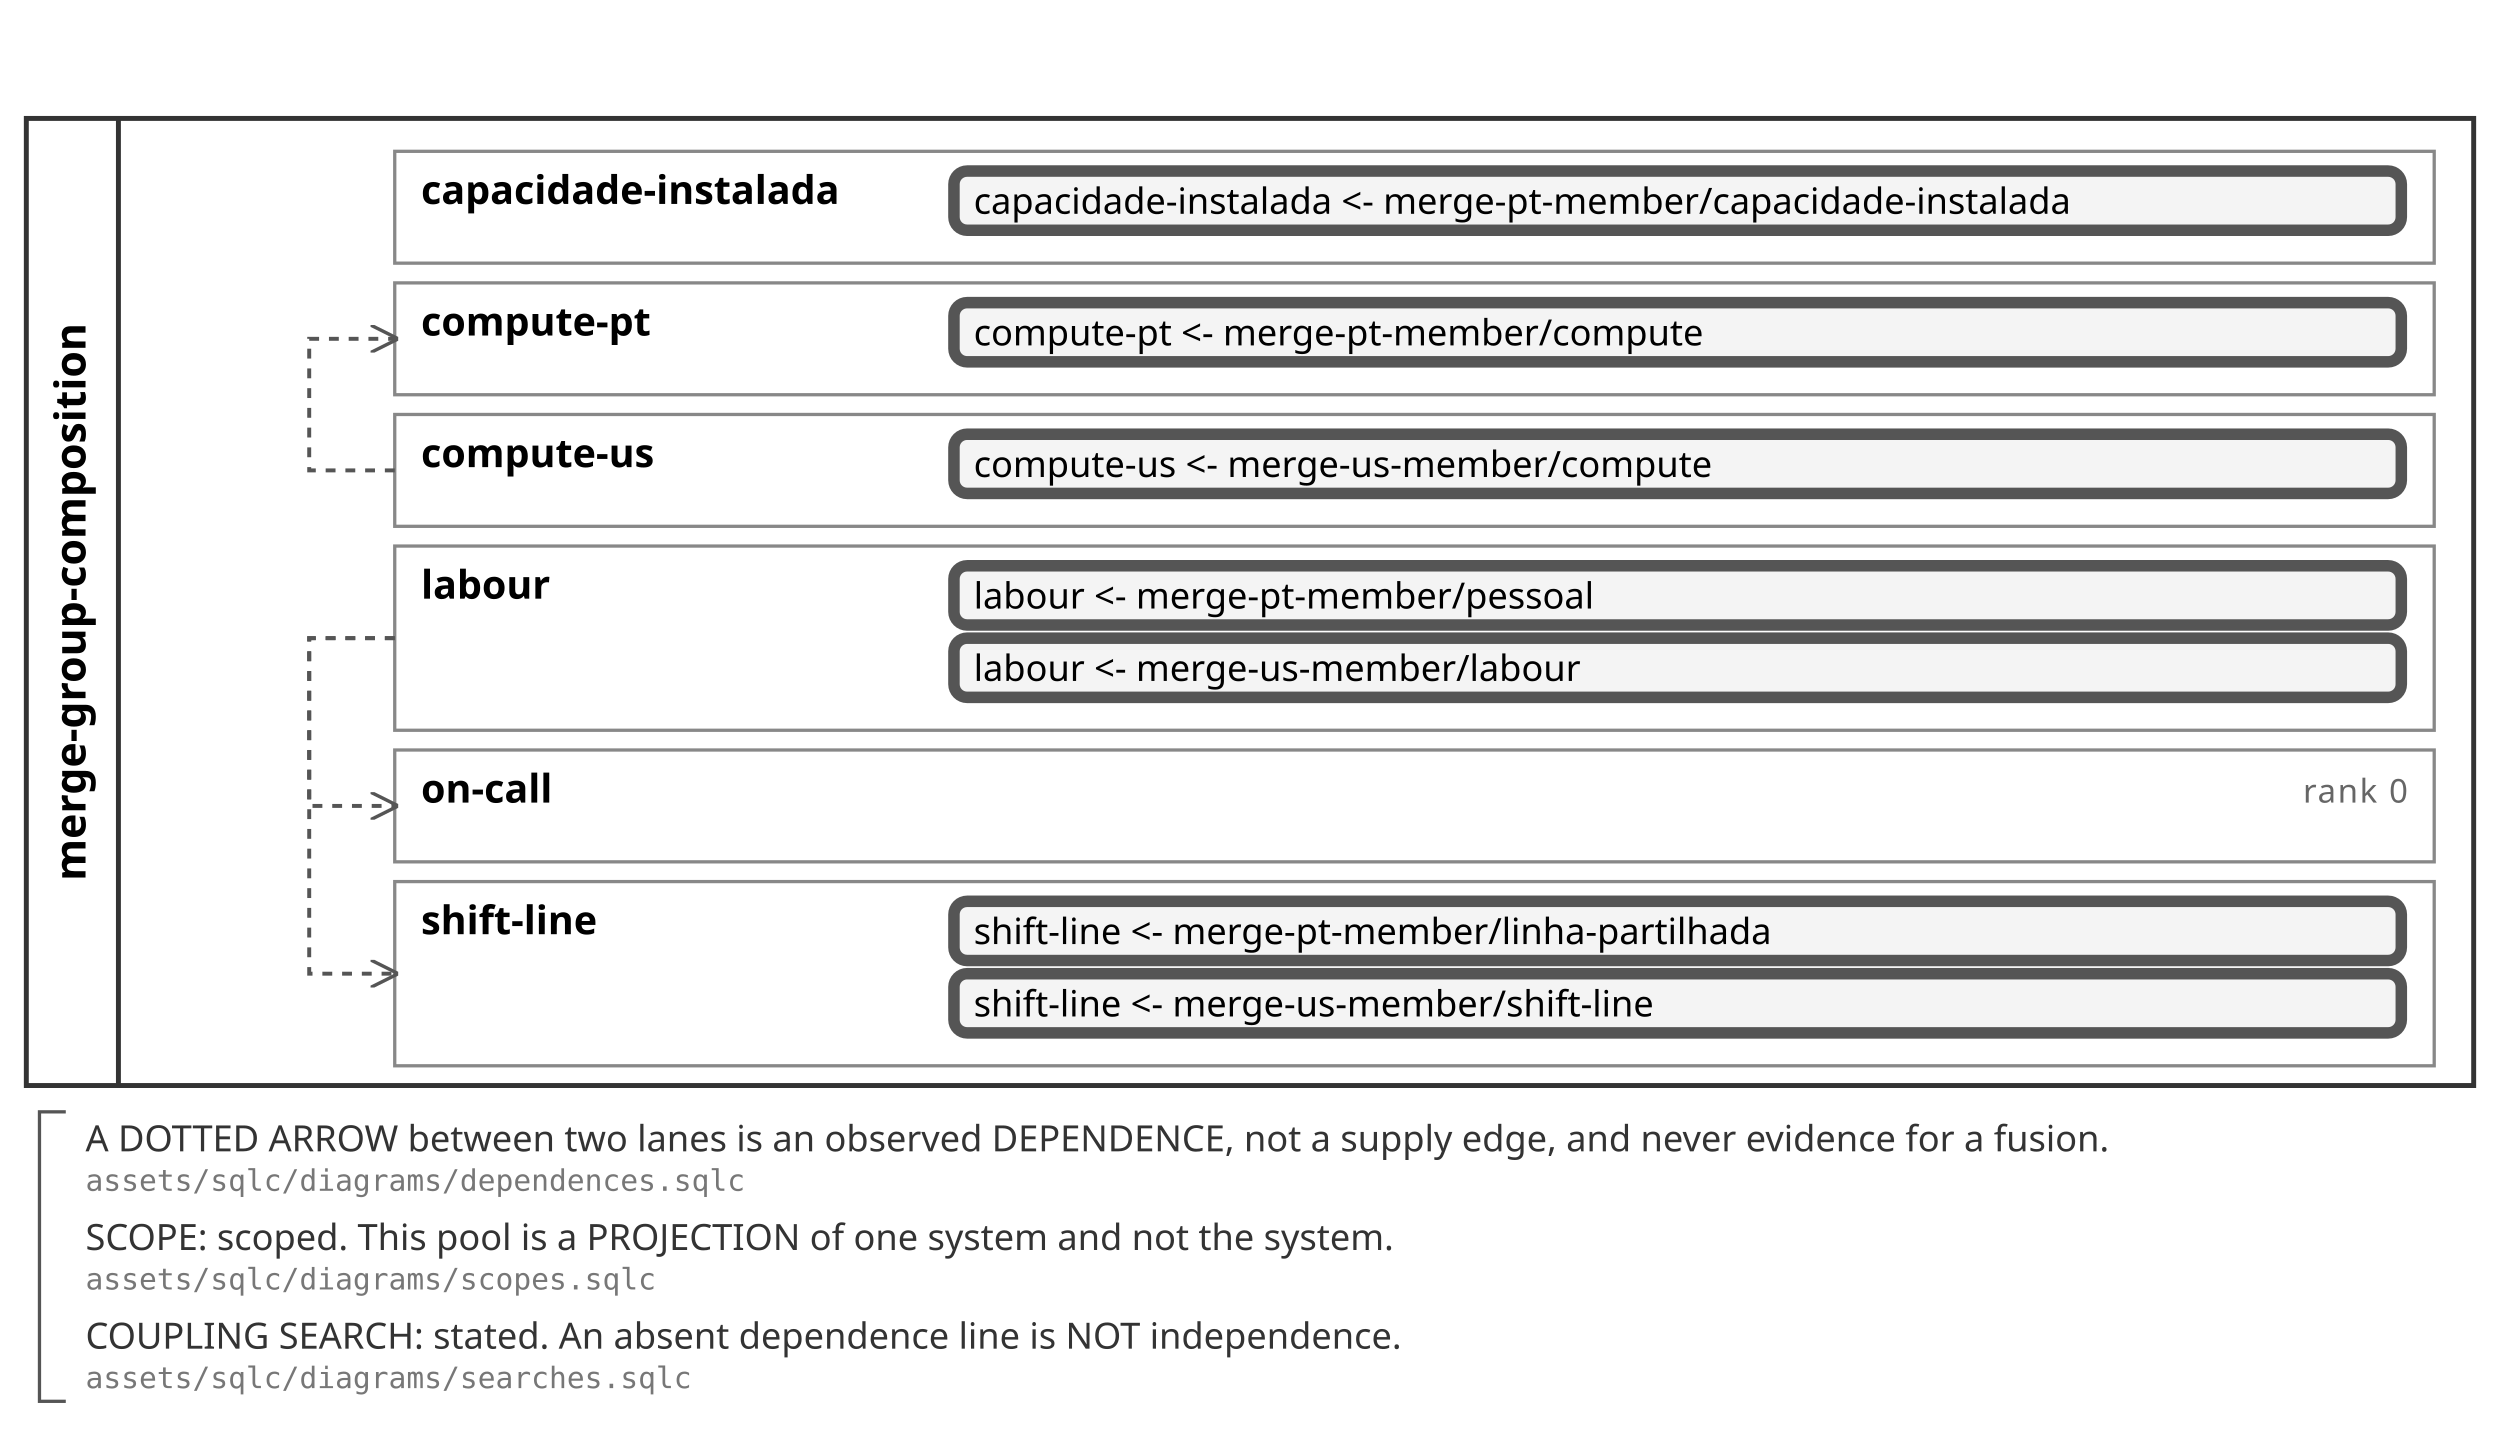
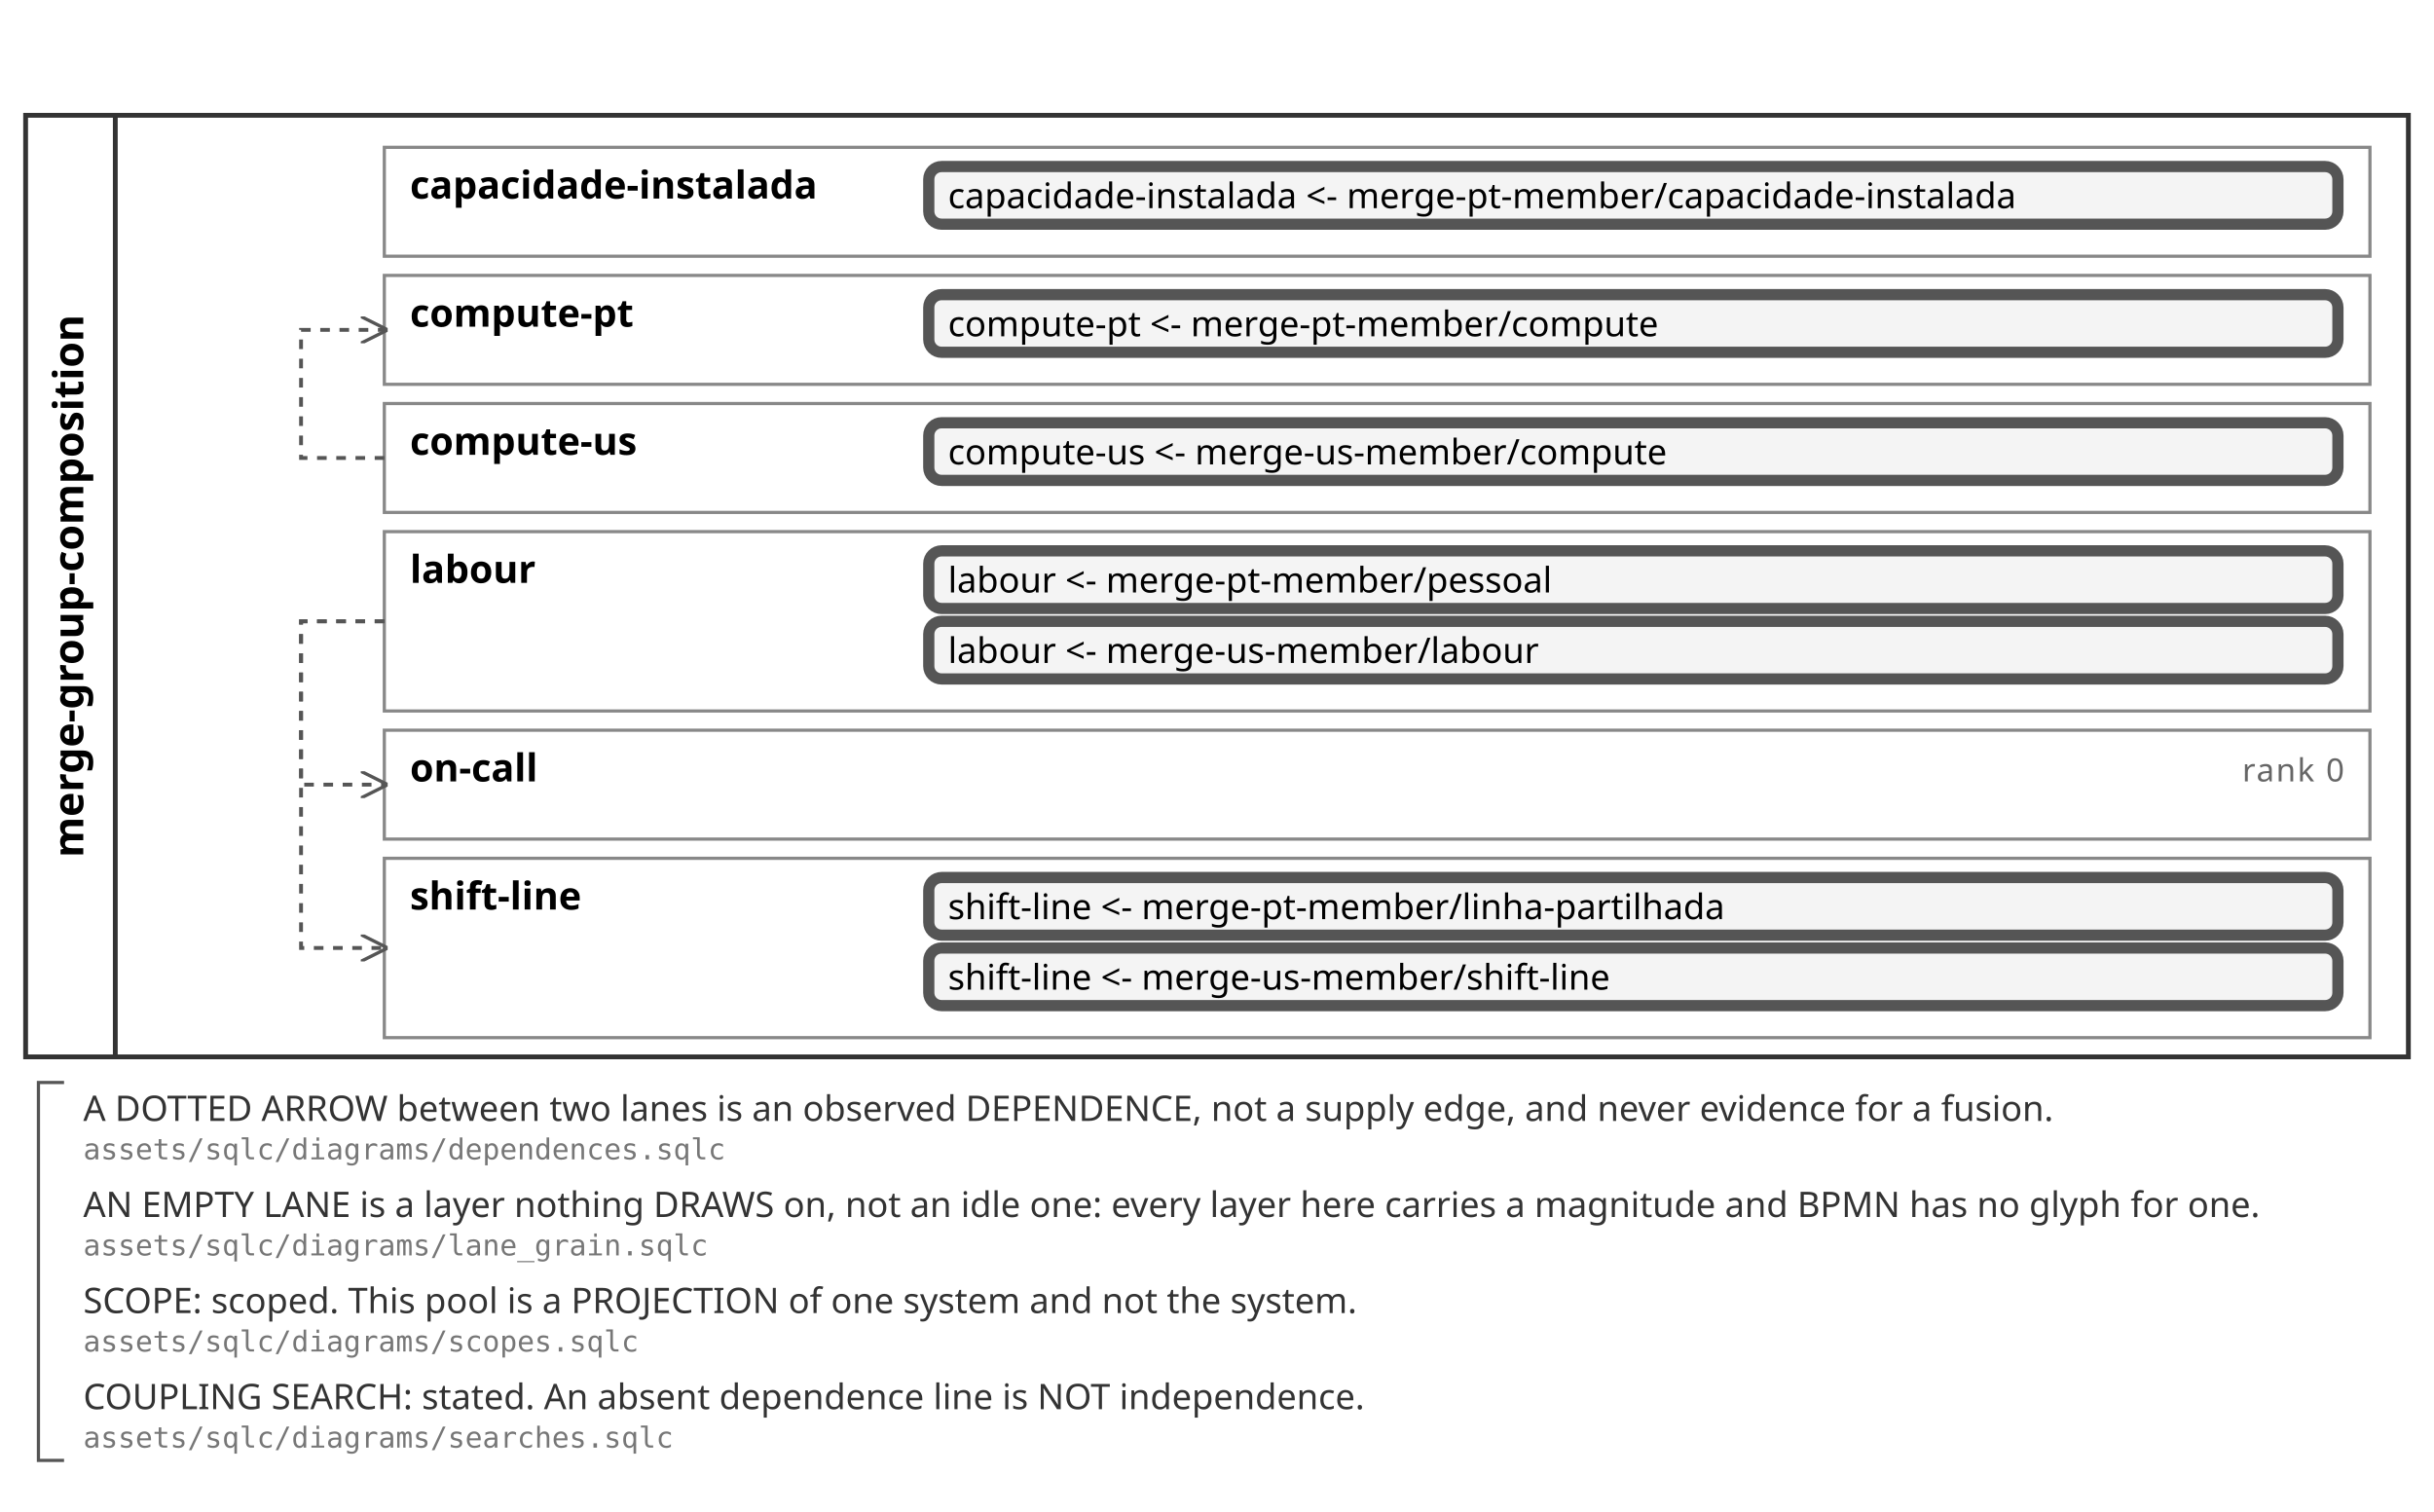
- <svg xmlns="http://www.w3.org/2000/svg" viewBox="0 0 760 442" width="760">
+ <svg xmlns="http://www.w3.org/2000/svg" viewBox="0 0 760 472" width="760">
  <style>.poolBox{fill:none;stroke:#333;stroke-width:1.5} .laneBox{fill:none;stroke:#888} .activity{fill:#f4f4f4;stroke:#555} .task{stroke-width:1} .callActivity{stroke-width:3.5} .subProcess{stroke-width:1} .marker{fill:none;stroke:#555;stroke-width:1} .laneName{font:12px sans-serif;font-weight:600} .nodeName{font:11px sans-serif} .poolName{font:13px sans-serif;font-weight:700} .rankName{font:10px sans-serif;fill:#666;letter-spacing:.5px} .refuted{stroke:#b00;stroke-width:2.5} .coverName{font:10px sans-serif;fill:#888} .groupBox{fill:none;stroke:#555;stroke-width:1.5;stroke-dasharray:6 4} .groupName{font:10px sans-serif;fill:#555;font-style:italic} .depLine{fill:none;stroke:#555;stroke-width:1.2;stroke-dasharray:3 3} .noteBox{fill:none;stroke:#555;stroke-width:1} .noteText{font:11px sans-serif;fill:#333} .noteCite{font:9px monospace;fill:#777}</style>
  <defs>
    <marker id="depArrow" viewBox="0 0 8 8" refX="7" refY="4" markerWidth="7" markerHeight="7" orient="auto">
      <path d="M0 0 L8 4 L0 8" fill="none" stroke="#555" />
    </marker>
  </defs>
  <g class="pool" data-filing="merge-group-composition" id="pool-merge-group-composition">
    <rect id="pool-merge-group-composition-box" x="8" y="36" width="744" height="294" class="poolBox" />
    <path id="pool-merge-group-composition-band" d="M36 36 v294" class="poolBox" />
    <text id="pool-merge-group-composition-name" transform="translate(26,183) rotate(-90)" text-anchor="middle" class="poolName">merge-group-composition</text>
  </g>
  <g class="lane" data-layer="capacidade-instalada" data-rank="1" id="lane_merge-group-composition_capacidade-instalada">
    <rect id="lane_merge-group-composition_capacidade-instalada-box" x="120" y="46" width="620" height="34" class="laneBox" />
    <a href="../graphs/model-layers.svg#lane_merge-group-composition_capacidade-instalada">
      <text id="lane_merge-group-composition_capacidade-instalada-name" x="128" y="62" class="laneName">capacidade-instalada</text>
    </a>
    <text id="lane_merge-group-composition_capacidade-instalada-rank" x="732" y="62" class="rankName" text-anchor="end">rank 1</text>
    <g class="node" data-id="call_merge-group-composition_capacidade-instalada_merge-pt-member_capacidade-instalada" data-kind="callActivity" id="call_merge-group-composition_capacidade-instalada_merge-pt-member_capacidade-instalada">
      <rect id="call_merge-group-composition_capacidade-instalada_merge-pt-member_capacidade-instalada-box" x="290" y="52" width="440" height="18" rx="4" class="activity callActivity" />
      <a href="../filings/merge-pt-member.svg#lane_merge-pt-member_capacidade-instalada">
        <text id="call_merge-group-composition_capacidade-instalada_merge-pt-member_capacidade-instalada-name" x="296" y="65" class="nodeName">capacidade-instalada &lt;- merge-pt-member/capacidade-instalada</text>
      </a>
    </g>
  </g>
  <g class="lane" data-layer="compute-pt" data-rank="1" id="lane_merge-group-composition_compute-pt">
    <rect id="lane_merge-group-composition_compute-pt-box" x="120" y="86" width="620" height="34" class="laneBox" />
    <a href="../graphs/model-layers.svg#lane_merge-group-composition_compute-pt">
      <text id="lane_merge-group-composition_compute-pt-name" x="128" y="102" class="laneName">compute-pt</text>
    </a>
    <text id="lane_merge-group-composition_compute-pt-rank" x="732" y="102" class="rankName" text-anchor="end">rank 1</text>
    <g class="node" data-id="call_merge-group-composition_compute-pt_merge-pt-member_compute" data-kind="callActivity" id="call_merge-group-composition_compute-pt_merge-pt-member_compute">
      <rect id="call_merge-group-composition_compute-pt_merge-pt-member_compute-box" x="290" y="92" width="440" height="18" rx="4" class="activity callActivity" />
      <a href="../filings/merge-pt-member.svg#lane_merge-pt-member_compute">
        <text id="call_merge-group-composition_compute-pt_merge-pt-member_compute-name" x="296" y="105" class="nodeName">compute-pt &lt;- merge-pt-member/compute</text>
      </a>
    </g>
  </g>
  <g class="lane" data-layer="compute-us" data-rank="1" id="lane_merge-group-composition_compute-us">
    <rect id="lane_merge-group-composition_compute-us-box" x="120" y="126" width="620" height="34" class="laneBox" />
    <a href="../graphs/model-layers.svg#lane_merge-group-composition_compute-us">
      <text id="lane_merge-group-composition_compute-us-name" x="128" y="142" class="laneName">compute-us</text>
    </a>
    <text id="lane_merge-group-composition_compute-us-rank" x="732" y="142" class="rankName" text-anchor="end">rank 1</text>
    <g class="node" data-id="call_merge-group-composition_compute-us_merge-us-member_compute" data-kind="callActivity" id="call_merge-group-composition_compute-us_merge-us-member_compute">
      <rect id="call_merge-group-composition_compute-us_merge-us-member_compute-box" x="290" y="132" width="440" height="18" rx="4" class="activity callActivity" />
      <a href="../filings/merge-us-member.svg#lane_merge-us-member_compute">
        <text id="call_merge-group-composition_compute-us_merge-us-member_compute-name" x="296" y="145" class="nodeName">compute-us &lt;- merge-us-member/compute</text>
      </a>
    </g>
  </g>
  <g class="lane" data-layer="labour" data-rank="1" id="lane_merge-group-composition_labour">
    <rect id="lane_merge-group-composition_labour-box" x="120" y="166" width="620" height="56" class="laneBox" />
    <a href="../graphs/model-layers.svg#lane_merge-group-composition_labour">
      <text id="lane_merge-group-composition_labour-name" x="128" y="182" class="laneName">labour</text>
    </a>
    <text id="lane_merge-group-composition_labour-rank" x="732" y="182" class="rankName" text-anchor="end">rank 1</text>
    <g class="node" data-id="call_merge-group-composition_labour_merge-pt-member_pessoal" data-kind="callActivity" id="call_merge-group-composition_labour_merge-pt-member_pessoal">
      <rect id="call_merge-group-composition_labour_merge-pt-member_pessoal-box" x="290" y="172" width="440" height="18" rx="4" class="activity callActivity" />
      <a href="../filings/merge-pt-member.svg#lane_merge-pt-member_pessoal">
        <text id="call_merge-group-composition_labour_merge-pt-member_pessoal-name" x="296" y="185" class="nodeName">labour &lt;- merge-pt-member/pessoal</text>
      </a>
    </g>
    <g class="node" data-id="call_merge-group-composition_labour_merge-us-member_labour" data-kind="callActivity" id="call_merge-group-composition_labour_merge-us-member_labour">
      <rect id="call_merge-group-composition_labour_merge-us-member_labour-box" x="290" y="194" width="440" height="18" rx="4" class="activity callActivity" />
      <a href="../filings/merge-us-member.svg#lane_merge-us-member_labour">
        <text id="call_merge-group-composition_labour_merge-us-member_labour-name" x="296" y="207" class="nodeName">labour &lt;- merge-us-member/labour</text>
      </a>
    </g>
  </g>
  <g class="lane" data-layer="on-call" data-rank="0" id="lane_merge-group-composition_on-call">
    <rect id="lane_merge-group-composition_on-call-box" x="120" y="228" width="620" height="34" class="laneBox" />
    <a href="../graphs/model-layers.svg#lane_merge-group-composition_on-call">
      <text id="lane_merge-group-composition_on-call-name" x="128" y="244" class="laneName">on-call</text>
    </a>
    <text id="lane_merge-group-composition_on-call-rank" x="732" y="244" class="rankName" text-anchor="end">rank 0</text>
  </g>
  <g class="lane" data-layer="shift-line" data-rank="1" id="lane_merge-group-composition_shift-line">
    <rect id="lane_merge-group-composition_shift-line-box" x="120" y="268" width="620" height="56" class="laneBox" />
    <a href="../graphs/model-layers.svg#lane_merge-group-composition_shift-line">
      <text id="lane_merge-group-composition_shift-line-name" x="128" y="284" class="laneName">shift-line</text>
    </a>
    <text id="lane_merge-group-composition_shift-line-rank" x="732" y="284" class="rankName" text-anchor="end">rank 1</text>
    <g class="node" data-id="call_merge-group-composition_shift-line_merge-pt-member_linha-partilhada" data-kind="callActivity" id="call_merge-group-composition_shift-line_merge-pt-member_linha-partilhada">
      <rect id="call_merge-group-composition_shift-line_merge-pt-member_linha-partilhada-box" x="290" y="274" width="440" height="18" rx="4" class="activity callActivity" />
      <a href="../filings/merge-pt-member.svg#lane_merge-pt-member_linha-partilhada">
        <text id="call_merge-group-composition_shift-line_merge-pt-member_linha-partilhada-name" x="296" y="287" class="nodeName">shift-line &lt;- merge-pt-member/linha-partilhada</text>
      </a>
    </g>
    <g class="node" data-id="call_merge-group-composition_shift-line_merge-us-member_shift-line" data-kind="callActivity" id="call_merge-group-composition_shift-line_merge-us-member_shift-line">
      <rect id="call_merge-group-composition_shift-line_merge-us-member_shift-line-box" x="290" y="296" width="440" height="18" rx="4" class="activity callActivity" />
      <a href="../filings/merge-us-member.svg#lane_merge-us-member_shift-line">
        <text id="call_merge-group-composition_shift-line_merge-us-member_shift-line-name" x="296" y="309" class="nodeName">shift-line &lt;- merge-us-member/shift-line</text>
      </a>
    </g>
  </g>
  <g class="dependence" data-from="lane_merge-group-composition_compute-us" data-to="lane_merge-group-composition_compute-pt" id="dep-lane_merge-group-composition_compute-us-lane_merge-group-composition_compute-pt">
    <path id="dep-lane_merge-group-composition_compute-us-lane_merge-group-composition_compute-pt-line" d="M120 143 H94 V103 H120" class="depLine" marker-end="url(#depArrow)" />
  </g>
  <g class="dependence" data-from="lane_merge-group-composition_labour" data-to="lane_merge-group-composition_on-call" id="dep-lane_merge-group-composition_labour-lane_merge-group-composition_on-call">
    <path id="dep-lane_merge-group-composition_labour-lane_merge-group-composition_on-call-line" d="M120 194 H94 V245 H120" class="depLine" marker-end="url(#depArrow)" />
  </g>
  <g class="dependence" data-from="lane_merge-group-composition_labour" data-to="lane_merge-group-composition_shift-line" id="dep-lane_merge-group-composition_labour-lane_merge-group-composition_shift-line">
    <path id="dep-lane_merge-group-composition_labour-lane_merge-group-composition_shift-line-line" d="M120 194 H94 V296 H120" class="depLine" marker-end="url(#depArrow)" />
  </g>
  <g class="note" id="legend">
-     <path id="legend-bracket" d="M20 338 h-8 v88 h8" class="noteBox" />
+     <path id="legend-bracket" d="M20 338 h-8 v118 h8" class="noteBox" />
    <text id="legend-0-says" x="26" y="350" class="noteText">A DOTTED ARROW between two lanes is an observed DEPENDENCE, not a supply edge, and never evidence for a fusion.</text>
    <text id="legend-0-source" x="26" y="362" class="noteCite">assets/sqlc/diagrams/dependences.sqlc</text>
-     <text id="legend-1-says" x="26" y="380" class="noteText">SCOPE: scoped. This pool is a PROJECTION of one system and not the system.</text>
-     <text id="legend-1-source" x="26" y="392" class="noteCite">assets/sqlc/diagrams/scopes.sqlc</text>
-     <text id="legend-2-says" x="26" y="410" class="noteText">COUPLING SEARCH: stated. An absent dependence line is NOT independence.</text>
-     <text id="legend-2-source" x="26" y="422" class="noteCite">assets/sqlc/diagrams/searches.sqlc</text>
+     <text id="legend-1-says" x="26" y="380" class="noteText">AN EMPTY LANE is a layer nothing DRAWS on, not an idle one: every layer here carries a magnitude and BPMN has no glyph for one.</text>
+     <text id="legend-1-source" x="26" y="392" class="noteCite">assets/sqlc/diagrams/lane_grain.sqlc</text>
+     <text id="legend-2-says" x="26" y="410" class="noteText">SCOPE: scoped. This pool is a PROJECTION of one system and not the system.</text>
+     <text id="legend-2-source" x="26" y="422" class="noteCite">assets/sqlc/diagrams/scopes.sqlc</text>
+     <text id="legend-3-says" x="26" y="440" class="noteText">COUPLING SEARCH: stated. An absent dependence line is NOT independence.</text>
+     <text id="legend-3-source" x="26" y="452" class="noteCite">assets/sqlc/diagrams/searches.sqlc</text>
  </g>
</svg>
